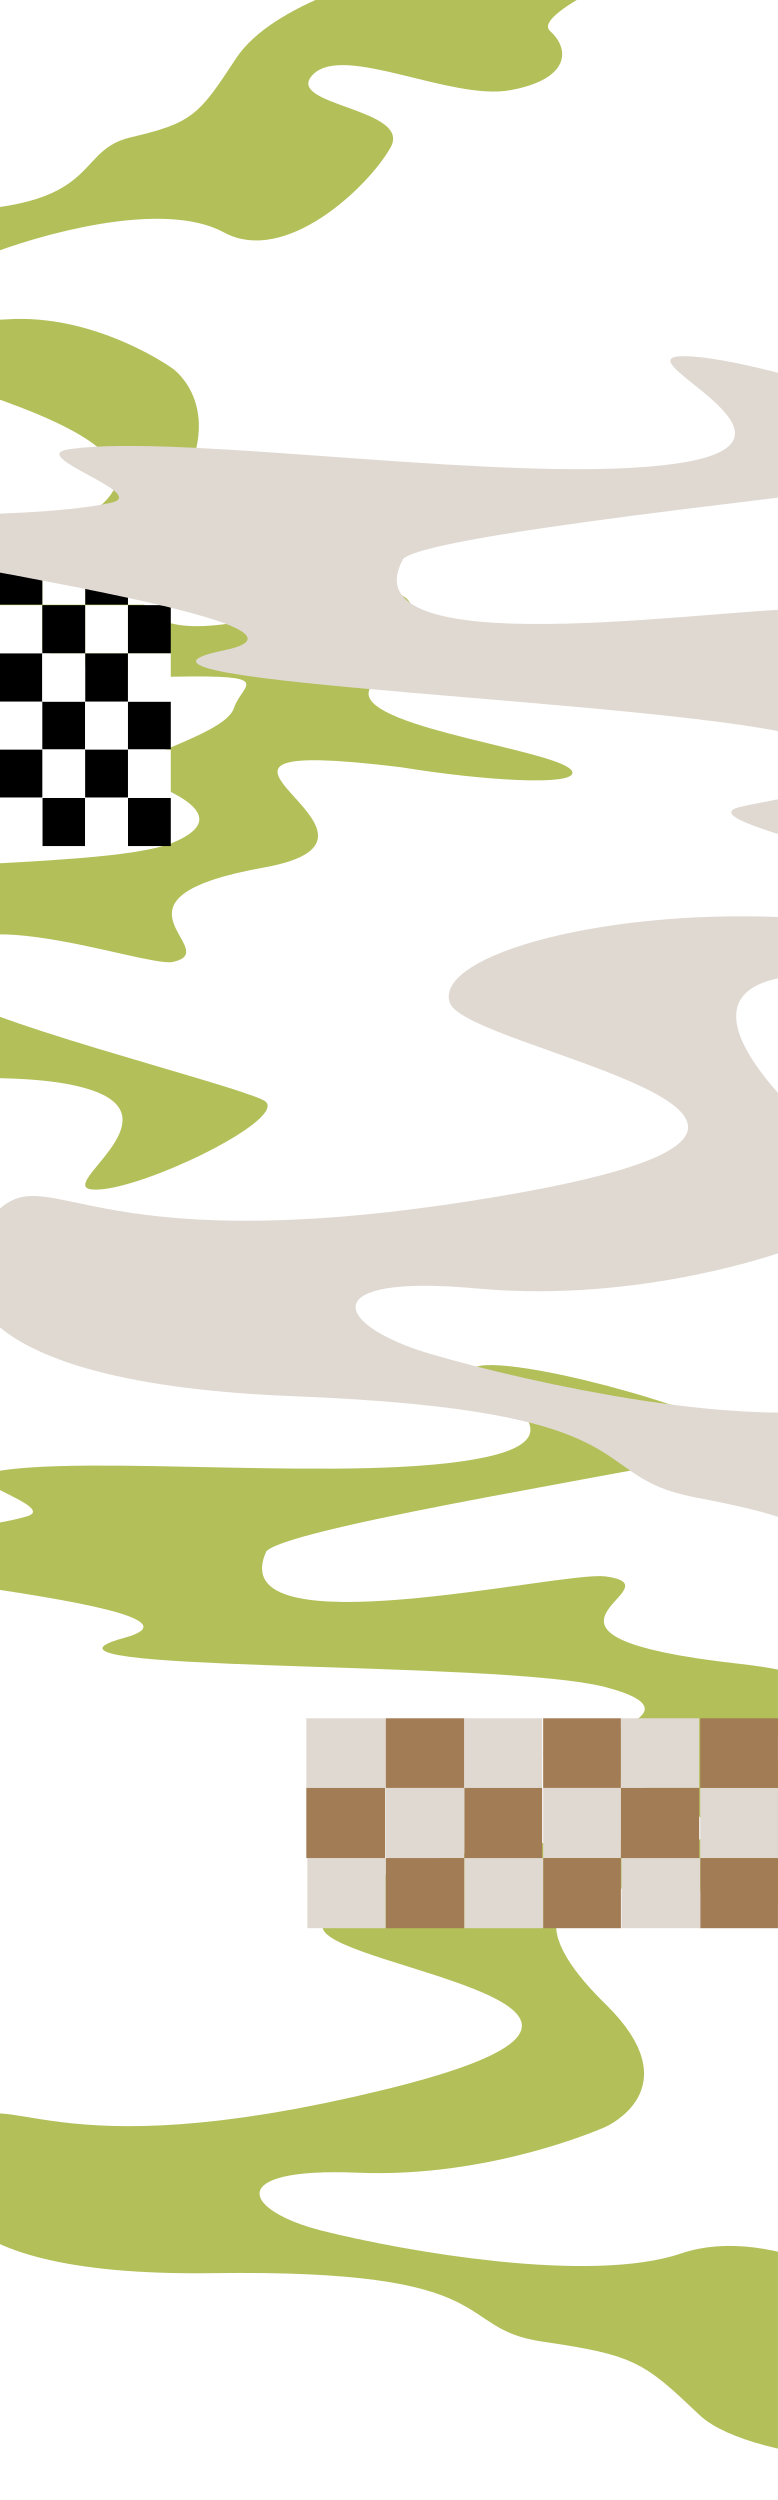
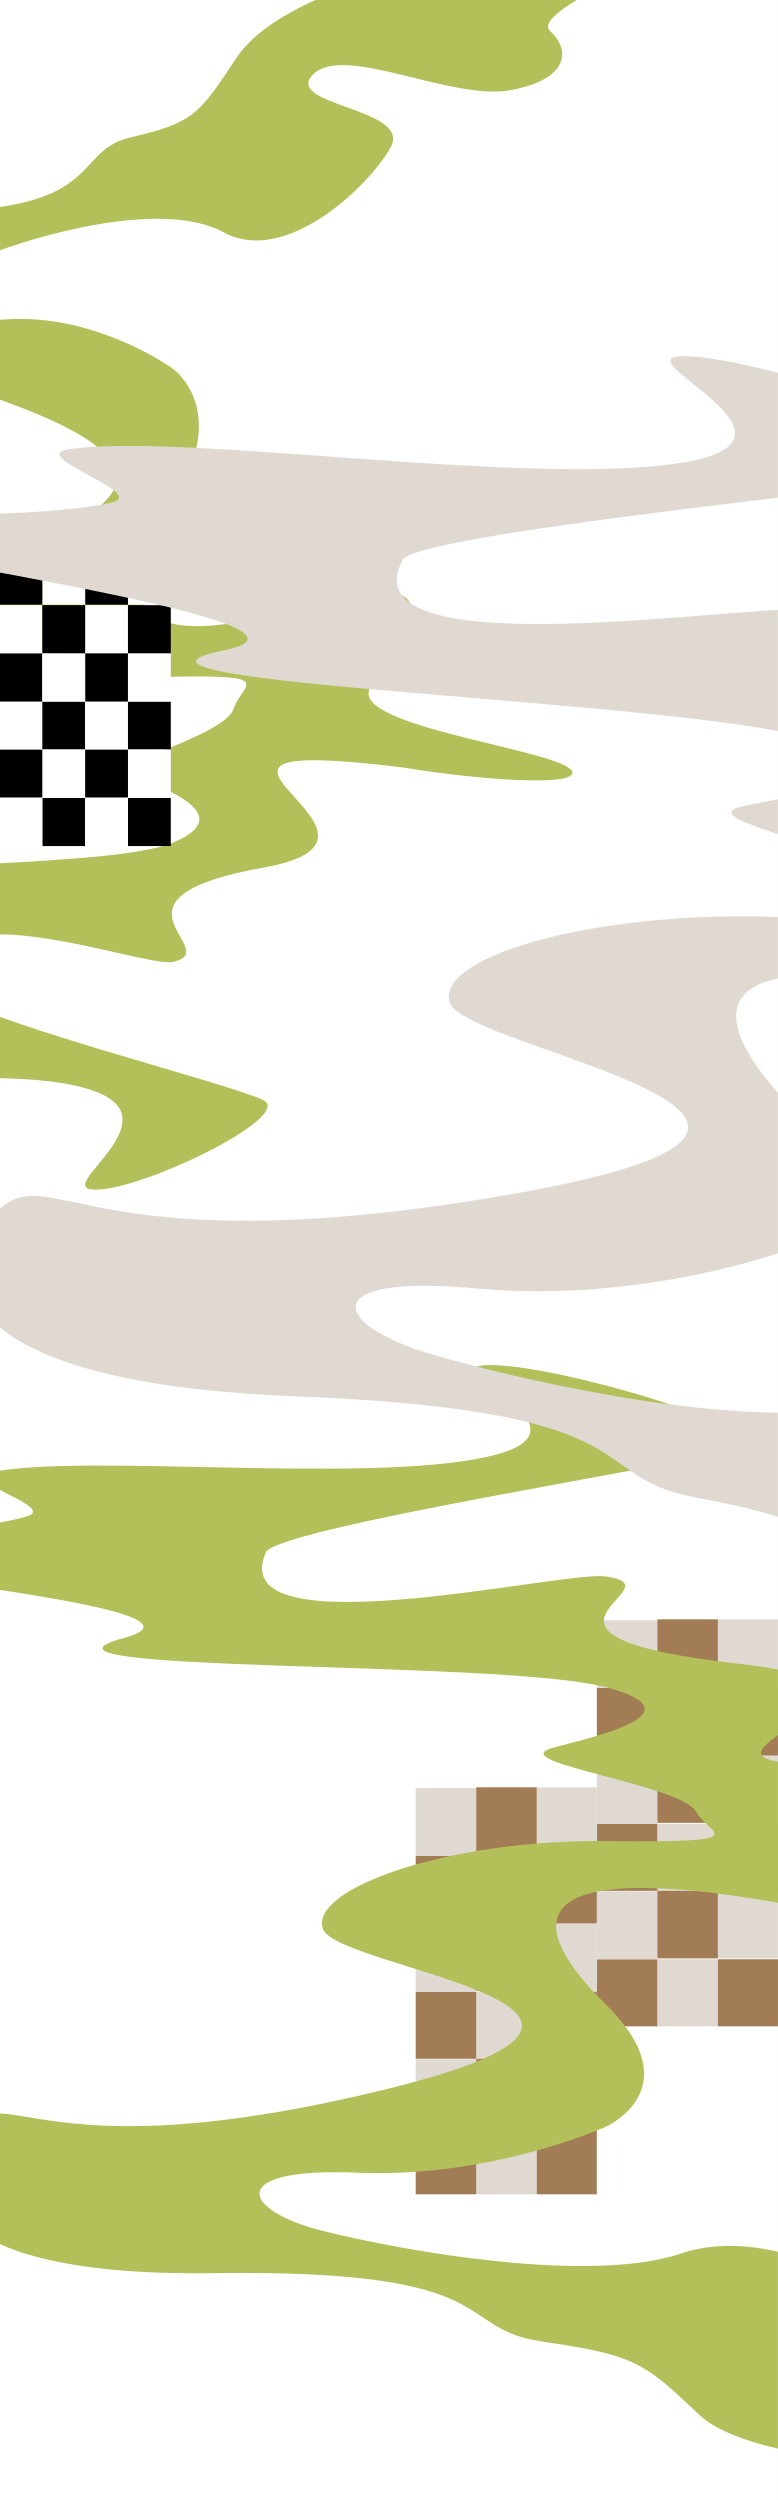
<svg xmlns="http://www.w3.org/2000/svg" width="1920" height="6170" viewBox="0 0 1920 6170">
  <defs>
    <clipPath id="clip-Web_1920_3">
      <rect width="1920" height="6170" />
    </clipPath>
  </defs>
  <g id="Web_1920_3" data-name="Web 1920 – 3" clip-path="url(#clip-Web_1920_3)">
    <rect width="1920" height="6170" fill="#fff" />
    <path id="Path_11" data-name="Path 11" d="M-1032.12,2235.559c-178.672,13.338-189.665,122.756-393.667,122.756,0,0-289.313,66.781-381.757,208.18s-107.784,158.6-259.824,194.3-53.88,193.1-546.28,182.031-480.7,267.267-410.484,388.942,129.1-121.515,691.342,97.761-73.763,321.179-98.352,428.239,209,239.02,468.2,234.139,169.927,17.758,150.707,77.305c-23.443,72.634-311.384,130.433-242.722,168.242,34.726,19.123,268.49,90.291,92.016,164.022s-1016.065,35.768-797.912,130.908-758.685,207.879-626.947,251.825c24.747,8.255,349.458,16.7,465.313,71.078,53.477,25.1-119.168,96.755-60.7,116.84,151.556,52.061,616.408-30.469,821.878,40.891s-91.617,237.447,0,244.553c110.83,8.595,500.7-181.115,421.651-220.565-86.942-43.387-746.271-205.8-785.52-274.569-76.672-267.577,490.248-51.009,562.236-66.591,131.341-28.43-203.834-156.458,223.283-232.748s-361.753-333.642,340.5-247.671c202.179,33.093,430.9,47.141,422,11.613-12.7-50.753-511.753-106.086-502.882-195.955,5.446-55.176,329.793-356.321-182.164-207.4s-392.907-120.665-300.745-265.072c144.229-225.99,0-326.843,0-326.843s-188.842-136.75-411.007-121.787-191.451-101.384-57.191-155.025,442.855-142.018,594.229-59.54,356.181-112.14,411.127-209.594-267.232-103.177-191.343-180.226,340.837,65.569,487.089,38.727,148.538-100.343,97.921-146.1,288.337-183.96,288.337-183.96S-853.449,2222.22-1032.12,2235.559Z" transform="translate(2389.678 -2421.795)" fill="#b3bf58" />
    <g id="Group_156" data-name="Group 156" transform="translate(421.147 1374.25) rotate(90)">
      <g id="Group_86" data-name="Group 86" transform="translate(357.219 211.018)">
        <rect id="Rectangle_33" data-name="Rectangle 33" width="118.043" height="104.446" transform="translate(0 105.682)" fill="#fff" />
        <g id="Group_85" data-name="Group 85" transform="translate(0 0)">
          <rect id="Rectangle_18" data-name="Rectangle 18" width="118.661" height="105.682" transform="translate(237.94)" />
          <g id="Group_84" data-name="Group 84">
            <rect id="Rectangle_15" data-name="Rectangle 15" width="118.661" height="104.446" transform="translate(237.94 105.682)" fill="#fff" />
            <rect id="Rectangle_34" data-name="Rectangle 34" width="118.043" height="105.682" />
            <rect id="Rectangle_19" data-name="Rectangle 19" width="118.043" height="105.682" transform="translate(118.661)" fill="#fff" />
            <rect id="Rectangle_21" data-name="Rectangle 21" width="118.043" height="104.446" transform="translate(118.661 105.682)" />
          </g>
        </g>
      </g>
      <g id="Group_88" data-name="Group 88" transform="translate(357.219 -0.347)">
        <rect id="Rectangle_33-2" data-name="Rectangle 33" width="118.043" height="105.682" transform="translate(0 105.682)" fill="#fff" />
        <g id="Group_85-2" data-name="Group 85" transform="translate(0 0)">
          <rect id="Rectangle_18-2" data-name="Rectangle 18" width="118.661" height="105.682" transform="translate(237.94)" />
          <g id="Group_84-2" data-name="Group 84">
            <rect id="Rectangle_15-2" data-name="Rectangle 15" width="118.661" height="105.682" transform="translate(237.94 105.682)" fill="#fff" />
            <rect id="Rectangle_34-2" data-name="Rectangle 34" width="118.043" height="105.682" />
            <rect id="Rectangle_19-2" data-name="Rectangle 19" width="118.043" height="105.682" transform="translate(118.661)" fill="#fff" />
            <rect id="Rectangle_21-2" data-name="Rectangle 21" width="118.043" height="105.682" transform="translate(118.661 105.682)" />
          </g>
        </g>
      </g>
      <g id="Group_89" data-name="Group 89" transform="translate(0 -0.347)">
        <rect id="Rectangle_33-3" data-name="Rectangle 33" width="118.043" height="105.682" transform="translate(0 0)" fill="#fff" />
        <g id="Group_85-3" data-name="Group 85" transform="translate(0 0)">
          <rect id="Rectangle_18-3" data-name="Rectangle 18" width="119.279" height="105.682" transform="translate(237.94 105.682)" />
          <g id="Group_84-3" data-name="Group 84">
            <rect id="Rectangle_15-3" data-name="Rectangle 15" width="119.279" height="105.682" transform="translate(237.94)" fill="#fff" />
            <rect id="Rectangle_34-3" data-name="Rectangle 34" width="118.043" height="105.682" transform="translate(0 105.682)" />
            <rect id="Rectangle_19-3" data-name="Rectangle 19" width="118.661" height="105.682" transform="translate(119.279 105.682)" fill="#fff" />
            <rect id="Rectangle_21-3" data-name="Rectangle 21" width="118.661" height="105.682" transform="translate(119.279)" />
          </g>
        </g>
      </g>
      <g id="Group_87" data-name="Group 87" transform="translate(0 211.018)">
        <rect id="Rectangle_33-4" data-name="Rectangle 33" width="118.043" height="105.682" transform="translate(0 0)" fill="#fff" />
        <g id="Group_85-4" data-name="Group 85" transform="translate(0 0)">
          <rect id="Rectangle_18-4" data-name="Rectangle 18" width="119.279" height="104.446" transform="translate(237.94 105.682)" />
          <g id="Group_84-4" data-name="Group 84" transform="translate(0 0)">
            <rect id="Rectangle_15-4" data-name="Rectangle 15" width="119.279" height="105.682" transform="translate(237.94)" fill="#fff" />
            <rect id="Rectangle_34-4" data-name="Rectangle 34" width="118.043" height="104.446" transform="translate(0 105.682)" />
            <rect id="Rectangle_19-4" data-name="Rectangle 19" width="118.661" height="104.446" transform="translate(119.279 105.682)" fill="#fff" />
            <rect id="Rectangle_21-4" data-name="Rectangle 21" width="118.661" height="105.682" transform="translate(119.279)" />
          </g>
        </g>
      </g>
    </g>
+     <g id="Group_90" data-name="Group 90" transform="translate(1920 3996.543) rotate(90)">
+       <rect id="Rectangle_37" data-name="Rectangle 37" width="167.776" height="149.375" transform="translate(168.859 148.293)" fill="#e0d9d1" />
+       <rect id="Rectangle_43" data-name="Rectangle 43" width="165.611" height="149.375" transform="translate(504.411 148.293)" fill="#e0d9d1" />
+       <rect id="Rectangle_49" data-name="Rectangle 49" width="165.611" height="149.375" transform="translate(838.881 148.293)" fill="#e0d9d1" />
+       <rect id="Rectangle_36" data-name="Rectangle 36" width="167.776" height="149.375" transform="translate(168.859 297.667)" fill="#a27c54" />
+       <rect id="Rectangle_46" data-name="Rectangle 46" width="165.611" height="149.375" transform="translate(504.411 297.667)" fill="#a27c54" />
+       <rect id="Rectangle_52" data-name="Rectangle 52" width="165.611" height="149.375" transform="translate(838.881 297.667)" fill="#a27c54" />
+       <rect id="Rectangle_38" data-name="Rectangle 38" width="167.776" height="148.292" transform="translate(168.859 0)" fill="#a27c54" />
+       <rect id="Rectangle_42" data-name="Rectangle 42" width="165.611" height="148.292" transform="translate(504.411 0)" fill="#a27c54" />
+       <rect id="Rectangle_48" data-name="Rectangle 48" width="165.611" height="148.292" transform="translate(838.881 0)" fill="#a27c54" />
+       <rect id="Rectangle_39" data-name="Rectangle 39" width="167.776" height="148.292" transform="translate(0 0)" fill="#e0d9d1" />
+       <rect id="Rectangle_44" data-name="Rectangle 44" width="165.611" height="148.292" transform="translate(336.635 0)" fill="#e0d9d1" />
+       <rect id="Rectangle_50" data-name="Rectangle 50" width="166.694" height="148.292" transform="translate(670.023 0)" fill="#e0d9d1" />
+       <rect id="Rectangle_41" data-name="Rectangle 41" width="166.694" height="149.375" transform="translate(2.165 297.667)" fill="#e0d9d1" />
+       <rect id="Rectangle_47" data-name="Rectangle 47" width="167.776" height="149.375" transform="translate(336.635 297.667)" fill="#e0d9d1" />
+       <rect id="Rectangle_53" data-name="Rectangle 53" width="167.776" height="149.375" transform="translate(671.105 297.667)" fill="#e0d9d1" />
+       <rect id="Rectangle_40" data-name="Rectangle 40" width="167.776" height="149.375" transform="translate(0 148.293)" fill="#a27c54" />
+       <rect id="Rectangle_45" data-name="Rectangle 45" width="165.611" height="149.375" transform="translate(336.635 148.293)" fill="#a27c54" />
+       <rect id="Rectangle_51" data-name="Rectangle 51" width="166.694" height="149.375" transform="translate(670.023 148.293)" fill="#a27c54" />
+     </g>
+     <g id="Group_157" data-name="Group 157" transform="translate(1472.958 4411.025) rotate(90)">
+       <rect id="Rectangle_37-2" data-name="Rectangle 37" width="167.776" height="149.375" transform="translate(168.859 148.293)" fill="#e0d9d1" />
+       <rect id="Rectangle_43-2" data-name="Rectangle 43" width="165.611" height="149.375" transform="translate(504.411 148.293)" fill="#e0d9d1" />
+       <rect id="Rectangle_49-2" data-name="Rectangle 49" width="165.611" height="149.375" transform="translate(838.881 148.293)" fill="#e0d9d1" />
+       <rect id="Rectangle_36-2" data-name="Rectangle 36" width="167.776" height="149.375" transform="translate(168.859 297.667)" fill="#a27c54" />
+       <rect id="Rectangle_46-2" data-name="Rectangle 46" width="165.611" height="149.375" transform="translate(504.411 297.667)" fill="#a27c54" />
+       <rect id="Rectangle_52-2" data-name="Rectangle 52" width="165.611" height="149.375" transform="translate(838.881 297.667)" fill="#a27c54" />
+       <rect id="Rectangle_38-2" data-name="Rectangle 38" width="167.776" height="148.292" transform="translate(168.859 0)" fill="#a27c54" />
+       <rect id="Rectangle_42-2" data-name="Rectangle 42" width="165.611" height="148.292" transform="translate(504.411 0)" fill="#a27c54" />
+       <rect id="Rectangle_48-2" data-name="Rectangle 48" width="165.611" height="148.292" transform="translate(838.881 0)" fill="#a27c54" />
+       <rect id="Rectangle_39-2" data-name="Rectangle 39" width="167.776" height="148.292" transform="translate(0 0)" fill="#e0d9d1" />
+       <rect id="Rectangle_44-2" data-name="Rectangle 44" width="165.611" height="148.292" transform="translate(336.635 0)" fill="#e0d9d1" />
+       <rect id="Rectangle_50-2" data-name="Rectangle 50" width="166.694" height="148.292" transform="translate(670.023 0)" fill="#e0d9d1" />
+       <rect id="Rectangle_41-2" data-name="Rectangle 41" width="166.694" height="149.375" transform="translate(2.165 297.667)" fill="#e0d9d1" />
+       <rect id="Rectangle_47-2" data-name="Rectangle 47" width="167.776" height="149.375" transform="translate(336.635 297.667)" fill="#e0d9d1" />
+       <rect id="Rectangle_53-2" data-name="Rectangle 53" width="167.776" height="149.375" transform="translate(671.105 297.667)" fill="#e0d9d1" />
+       <rect id="Rectangle_40-2" data-name="Rectangle 40" width="167.776" height="149.375" transform="translate(0 148.293)" fill="#a27c54" />
+       <rect id="Rectangle_45-2" data-name="Rectangle 45" width="165.611" height="149.375" transform="translate(336.635 148.293)" fill="#a27c54" />
+       <rect id="Rectangle_51-2" data-name="Rectangle 51" width="166.694" height="149.375" transform="translate(670.023 148.293)" fill="#a27c54" />
+     </g>
    <path id="Path_7" data-name="Path 7" d="M553.706,5128.1c-265.945-12.378-757.735-109.275-757.735-109.275l-151.355-118.355s-536.676-1.492-674.275-132.711-160.432-147.182-386.738-180.311-80.2-179.2-813.115-168.927-715.5-248.026-610.988-360.942,192.164,112.767,1029.032-90.723-109.793-298.058-146.392-397.41,311.094-221.812,696.894-217.283,252.929-16.479,224.321-71.739c-34.9-67.405-463.482-121.043-361.282-156.131,51.688-17.746,399.636-83.79,136.961-152.214s-1512.37-33.193-1187.659-121.484-1129.27-192.913-933.184-233.7c36.833-7.661,520.153-15.5,692.6-65.961,79.6-23.292-177.376-89.791-90.349-108.429,225.584-48.313,917.5,28.276,1223.331-37.948s-136.367-220.353,0-226.947c164.967-7.976,745.274,168.076,627.61,204.686-129.409,40.264-1110.793,190.983-1169.213,254.8-114.124,248.314,729.713,47.336,836.865,61.8,195.5,26.384-303.4,145.194,332.348,215.992s-538.454,309.623,506.824,229.841c300.935-30.71,641.374-43.747,628.136-10.777-18.91,47.1-761.723,98.449-748.519,181.849,8.106,51.2,490.884,330.668-271.144,192.471s-584.825,111.978-447.646,245.99c214.678,209.721,0,303.313,0,303.313s-281.083,126.9-611.768,113.02-284.966,94.085-85.126,143.865,659.171,131.793,884.484,55.253,530.161,104.066,611.945,194.505-397.764,95.75-284.806,167.251,507.322-60.849,725.012-35.939,221.092,93.12,145.751,135.579,429.177,170.717,429.177,170.717S819.65,5140.483,553.706,5128.1Z" transform="translate(2755.097 1191.643)" fill="#b3bf58" />
-     <g id="Group_90" data-name="Group 90" transform="translate(756.265 4241.188)">
-       <rect id="Rectangle_37" data-name="Rectangle 37" width="194.419" height="173.096" transform="translate(195.401 171.404)" fill="#e0d9d1" />
-       <rect id="Rectangle_43" data-name="Rectangle 43" width="191.911" height="173.096" transform="translate(584.24 171.404)" fill="#e0d9d1" />
-       <rect id="Rectangle_49" data-name="Rectangle 49" width="191.911" height="173.096" transform="translate(971.825 171.404)" fill="#e0d9d1" />
-       <rect id="Rectangle_36" data-name="Rectangle 36" width="194.419" height="173.096" transform="translate(195.401 344.5)" fill="#a27c54" />
-       <rect id="Rectangle_46" data-name="Rectangle 46" width="191.911" height="173.096" transform="translate(584.24 344.5)" fill="#a27c54" />
-       <rect id="Rectangle_52" data-name="Rectangle 52" width="191.911" height="173.096" transform="translate(971.825 344.5)" fill="#a27c54" />
-       <rect id="Rectangle_38" data-name="Rectangle 38" width="194.419" height="171.842" transform="translate(195.401 -0.438)" fill="#a27c54" />
-       <rect id="Rectangle_42" data-name="Rectangle 42" width="191.911" height="171.842" transform="translate(584.24 -0.438)" fill="#a27c54" />
-       <rect id="Rectangle_48" data-name="Rectangle 48" width="191.911" height="171.842" transform="translate(971.825 -0.438)" fill="#a27c54" />
-       <rect id="Rectangle_39" data-name="Rectangle 39" width="194.419" height="171.842" transform="translate(-0.273 -0.438)" fill="#e0d9d1" />
-       <rect id="Rectangle_44" data-name="Rectangle 44" width="191.911" height="171.842" transform="translate(389.82 -0.438)" fill="#e0d9d1" />
-       <rect id="Rectangle_50" data-name="Rectangle 50" width="193.165" height="171.842" transform="translate(776.151 -0.438)" fill="#e0d9d1" />
-       <rect id="Rectangle_41" data-name="Rectangle 41" width="193.165" height="173.096" transform="translate(2.235 344.5)" fill="#e0d9d1" />
-       <rect id="Rectangle_47" data-name="Rectangle 47" width="194.419" height="173.096" transform="translate(389.82 344.5)" fill="#e0d9d1" />
-       <rect id="Rectangle_53" data-name="Rectangle 53" width="194.419" height="173.096" transform="translate(777.405 344.5)" fill="#e0d9d1" />
-       <rect id="Rectangle_40" data-name="Rectangle 40" width="194.419" height="173.096" transform="translate(-0.273 171.404)" fill="#a27c54" />
-       <rect id="Rectangle_45" data-name="Rectangle 45" width="191.911" height="173.096" transform="translate(389.82 171.404)" fill="#a27c54" />
-       <rect id="Rectangle_51" data-name="Rectangle 51" width="193.165" height="173.096" transform="translate(776.151 171.404)" fill="#a27c54" />
-     </g>
    <path id="Path_5" data-name="Path 5" d="M1462.051,5619.062C1135.008,5604.625,530.234,5491.6,530.234,5491.6L344.106,5353.558s-659.972-1.74-829.183-154.792-197.289-171.67-475.587-210.311-98.623-209.013-999.92-197.034-879.879-289.293-751.357-421,236.312,131.53,1265.443-105.818-135.017-347.65-180.024-463.533,382.565-258.718,857-253.436,311.037-19.221,275.856-83.676c-42.912-78.62-569.963-141.183-444.283-182.109,63.564-20.7,491.449-97.731,168.427-177.54s-1859.823-38.716-1460.512-141.7-1388.709-225.011-1147.574-272.579c45.3-8.936,639.654-18.08,851.716-76.936,97.884-27.167-218.126-104.73-111.1-126.47,277.41-56.351,1128.284,32.98,1504.378-44.262s-167.7-257.016,0-264.707c202.867-9.3,916.495,196.041,771.8,238.742-159.139,46.963-1365.988,222.76-1437.828,297.2-140.343,289.629,897.357,55.212,1029.126,72.079,240.408,30.773-373.1,169.352,408.7,251.93s-662.159,361.139,623.262,268.083c370.072-35.82,788.724-51.026,772.445-12.57-23.255,54.936-936.721,114.829-920.484,212.105,9.969,59.722,603.66,385.687-333.436,224.5s-719.183,130.609-550.489,286.918c264,244.616,0,353.78,0,353.78s-345.659,148.02-752.315,131.824-350.435,109.74-104.683,167.8,810.609,153.721,1087.687,64.447,651.96,121.381,752.534,226.868-489.147,111.681-350.238,195.08,623.874-70.974,891.577-41.919,271.886,108.613,179.236,158.136,527.777,199.122,527.777,199.122S1789.094,5633.5,1462.051,5619.062Z" transform="translate(2933.149 -1236.412) rotate(3)" fill="#e0d9d1" />
  </g>
</svg>
